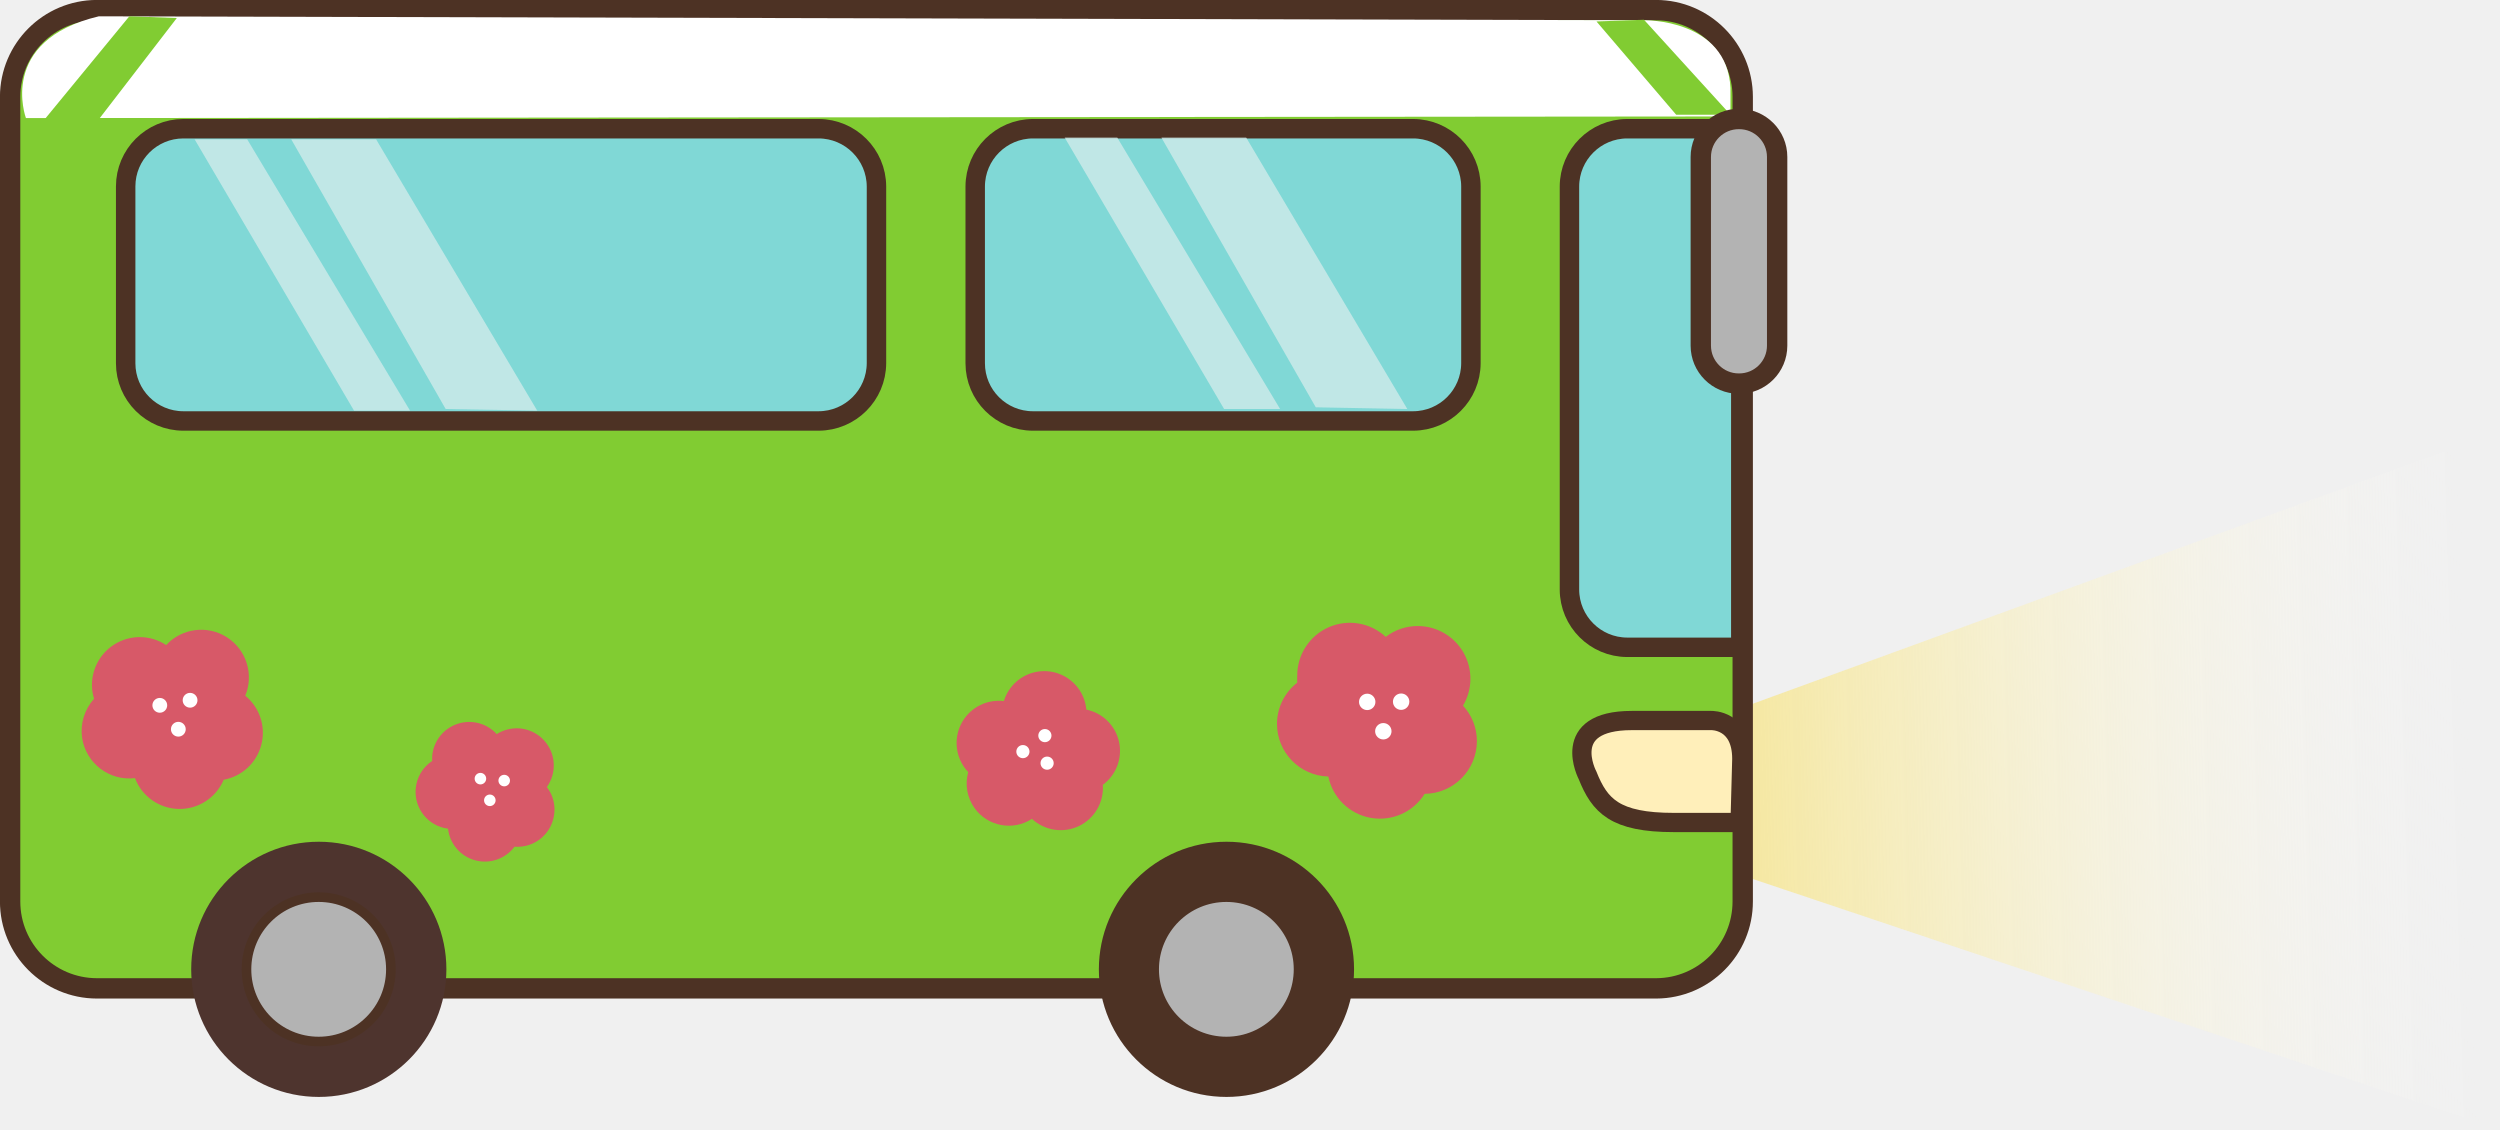
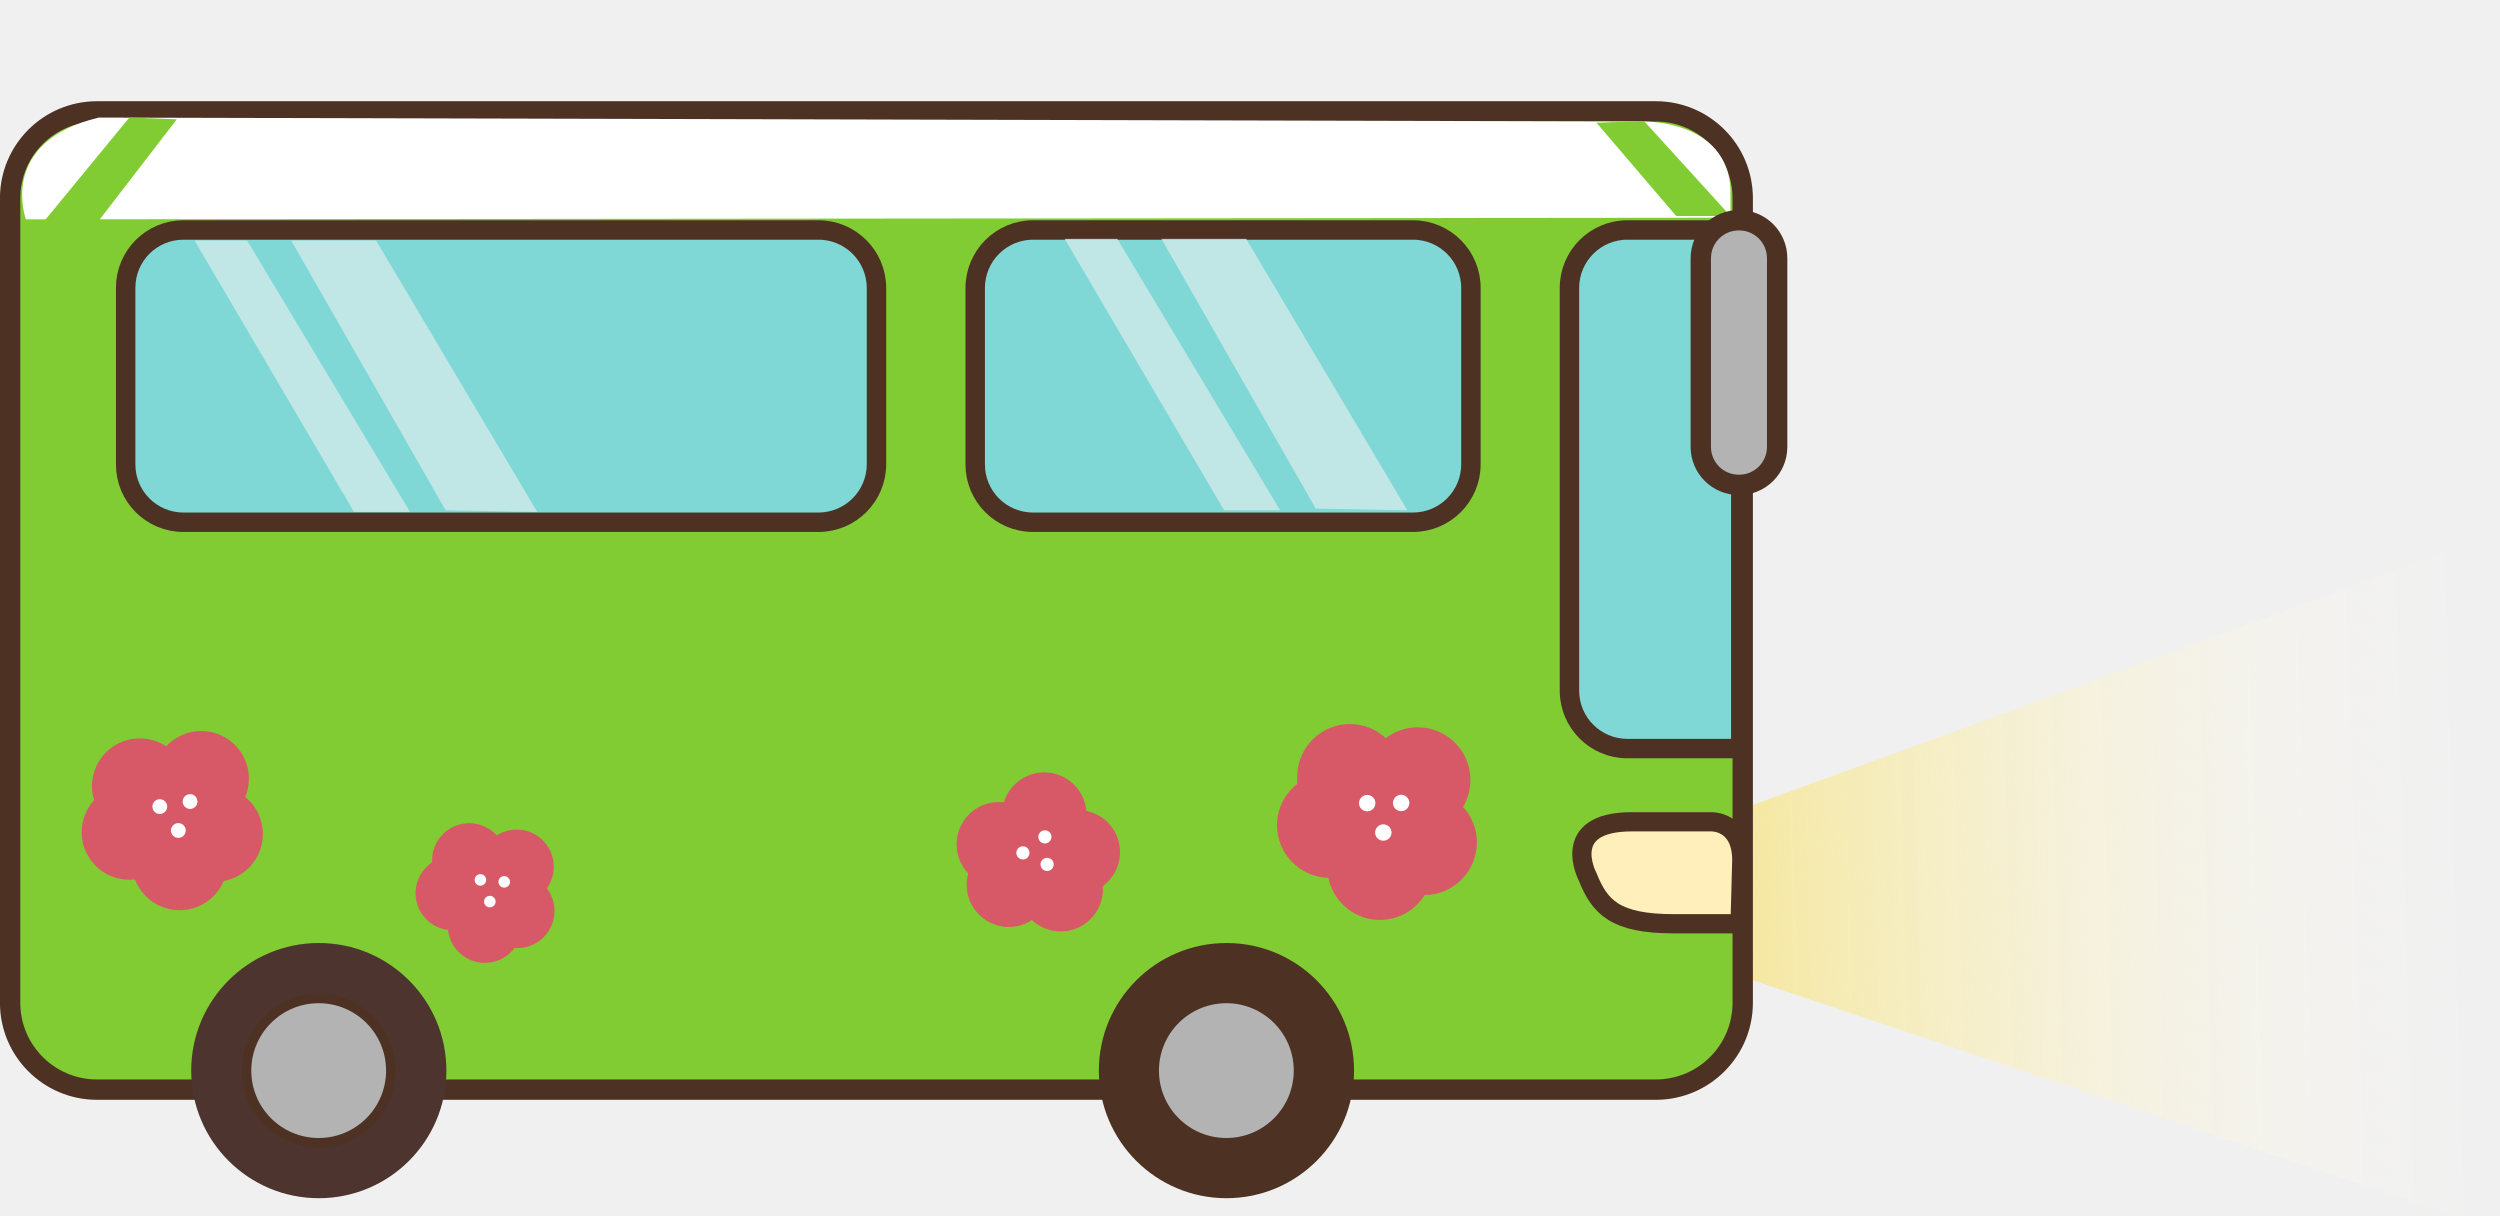
- <svg xmlns="http://www.w3.org/2000/svg" viewBox="0 0 246.87 111.56">
+ <svg xmlns="http://www.w3.org/2000/svg" viewBox="0 -10 246.87 120">
  <defs>
    <style>.cls-1{fill:url(#未命名漸層_82);}.cls-2,.cls-6{fill:#81cc32;}.cls-11,.cls-2,.cls-3,.cls-4,.cls-9{stroke:#4d3224;}.cls-11,.cls-2{stroke-linecap:round;stroke-linejoin:round;stroke-width:2.01px;}.cls-3{fill:#80d8d6;stroke-width:1.92px;}.cls-3,.cls-4,.cls-9{stroke-miterlimit:10;}.cls-4{fill:#ffefba;stroke-width:1.9px;}.cls-5{fill:#fff;}.cls-7{fill:#d75968;}.cls-8{fill:#4d3224;}.cls-11,.cls-9{fill:#b3b3b3;}.cls-9{stroke-width:0.95px;}.cls-10{fill:#4e342e;}.cls-12{fill:#d0ebea;opacity:0.8;}</style>
    <linearGradient id="未命名漸層_82" x1="244.79" y1="77.12" x2="169.23" y2="79.31" gradientUnits="userSpaceOnUse">
      <stop offset="0" stop-color="#fff" stop-opacity="0" />
      <stop offset="0.68" stop-color="#f8eeb9" stop-opacity="0.7" />
      <stop offset="1" stop-color="#f5e69a" />
    </linearGradient>
  </defs>
  <g class="body">
    <g class="light">
      <polyline class="cls-1" points="169.01 70.98 246.87 42.56 246.87 111.56 170.85 86.05 169.01 70.98" />
      <animate attributeType="auto" attributeName="opacity" dur="0.8s" values="0.5;1;0.5" repeatCount="indefinite" begin="0" />
    </g>
    <path class="cls-2" d="M9.56,97.6h154A8.58,8.58,0,0,0,172.09,89V9.56A8.58,8.58,0,0,0,163.53,1H9.56A8.58,8.58,0,0,0,1,9.56V89A8.58,8.58,0,0,0,9.56,97.6Z" />
    <path class="cls-3" d="M160.68,63.92H171.9V12.71H160.68a5.72,5.72,0,0,0-5.7,5.7V58.22A5.72,5.72,0,0,0,160.68,63.92Z" />
    <path class="cls-3" d="M102,41.57h37.55a5.72,5.72,0,0,0,5.7-5.7V18.41a5.72,5.72,0,0,0-5.7-5.7H102a5.72,5.72,0,0,0-5.7,5.7V35.87A5.7,5.7,0,0,0,102,41.57Z" />
    <path class="cls-3" d="M18.11,41.57H80.84a5.73,5.73,0,0,0,5.71-5.7V18.41a5.73,5.73,0,0,0-5.71-5.7H18.11a5.7,5.7,0,0,0-5.7,5.7V35.87A5.7,5.7,0,0,0,18.11,41.57Z" />
    <path class="cls-4" d="M171.83,81.22h-6.54c-5.83,0-7.32-1.65-8.52-4.65,0,0-2.87-5.42,4.37-5.42H169s3-.09,3,3.79Z" />
    <path class="cls-5" d="M170.88,11.5,2.56,11.66S-.29,4,9.76,1.61L162.34,2s8.21-.17,8.54,6.7Z" />
    <polygon class="cls-6" points="162.34 1.95 170.88 11.33 165.52 11.33 157.65 2.12 162.34 1.95" />
    <polygon class="cls-6" points="12.77 1.61 4.23 12 9.59 12 17.46 1.78 12.77 1.61" />
    <path class="cls-7" d="M126.1,71.49a5.18,5.18,0,0,1,2-4.08,5.36,5.36,0,0,1,0-.7,5.2,5.2,0,0,1,8.74-3.82,5.14,5.14,0,0,1,3.15-1.07,5.2,5.2,0,0,1,4.48,7.86,5.15,5.15,0,0,1,1.37,3.51,5.21,5.21,0,0,1-5.16,5.2,5.2,5.2,0,0,1-9.51-1.71A5.2,5.2,0,0,1,126.1,71.49Z" />
    <circle class="cls-5" cx="135.01" cy="69.31" r="0.81" />
    <circle class="cls-5" cx="138.36" cy="69.29" r="0.81" />
    <circle class="cls-5" cx="136.6" cy="72.21" r="0.81" />
    <path class="cls-7" d="M96.25,79.82a4.17,4.17,0,0,1-.64-3.58,3.9,3.9,0,0,1-.36-.43,4.17,4.17,0,0,1,3.88-6.58A4.17,4.17,0,0,1,106.5,68a4.08,4.08,0,0,1,.77,2.07,4.16,4.16,0,0,1,1.63,7.43,4.17,4.17,0,0,1-7,3.36A4.17,4.17,0,0,1,96.25,79.82Z" />
    <circle class="cls-5" cx="101.01" cy="74.22" r="0.65" />
    <circle class="cls-5" cx="103.18" cy="72.64" r="0.65" />
    <circle class="cls-5" cx="103.4" cy="75.36" r="0.65" />
    <path class="cls-7" d="M41.05,77.88a3.64,3.64,0,0,1,1.63-2.74,4.17,4.17,0,0,1,0-.5,3.67,3.67,0,0,1,6.37-2.15,3.72,3.72,0,0,1,2.28-.56A3.67,3.67,0,0,1,54,77.72a3.61,3.61,0,0,1,.74,2.55,3.66,3.66,0,0,1-3.93,3.34,3.66,3.66,0,0,1-6.57-1.78A3.66,3.66,0,0,1,41.05,77.88Z" />
    <circle class="cls-5" cx="47.44" cy="76.89" r="0.57" />
    <circle class="cls-5" cx="49.79" cy="77.08" r="0.57" />
    <circle class="cls-5" cx="48.37" cy="79.03" r="0.57" />
    <path class="cls-7" d="M8.11,72.88A4.76,4.76,0,0,1,9.29,69a6.23,6.23,0,0,1-.15-.62,4.72,4.72,0,0,1,7.27-4.68,4.71,4.71,0,0,1,7.81,5A4.72,4.72,0,0,1,22.09,77a4.72,4.72,0,0,1-8.76-.16A4.72,4.72,0,0,1,8.11,72.88Z" />
    <circle class="cls-5" cx="15.78" cy="69.65" r="0.73" />
    <circle class="cls-5" cx="18.77" cy="69.15" r="0.73" />
    <circle class="cls-5" cx="17.61" cy="72.01" r="0.73" />
    <rect class="cls-11" x="167.95" y="11.75" width="7.54" height="26.13" rx="3.75" ry="3.75" />
    <polygon class="cls-12" points="114.69 13.59 123.06 13.59 138.97 40.39 129.93 40.22 114.69 13.59" />
    <polygon class="cls-12" points="110.33 13.59 105.14 13.59 120.88 40.39 126.41 40.39 110.33 13.59" />
    <polygon class="cls-12" points="28.76 13.76 37.14 13.76 53.05 40.55 44.01 40.39 28.76 13.76" />
    <polygon class="cls-12" points="24.41 13.76 19.22 13.76 34.96 40.55 40.49 40.55 24.41 13.76" />
    <animateTransform attributeType="auto" attributeName="transform" type="translate" values="0 0; 0 -2.5; 0 0" dur="0.8s" begin="0" repeatCount="indefinite" />
  </g>
  <g class="wheel">
    <circle class="cls-8" cx="121.11" cy="95.72" r="12.6" />
    <path class="cls-9" d="M121.11,88.59a7.13,7.13,0,1,0,7.12,7.13A7.13,7.13,0,0,0,121.11,88.59Z" />
    <circle class="cls-10" cx="31.48" cy="95.72" r="12.6" />
    <path class="cls-9" d="M31.48,88.59a7.13,7.13,0,1,0,7.12,7.13A7.13,7.13,0,0,0,31.48,88.59Z" />
  </g>
</svg>
